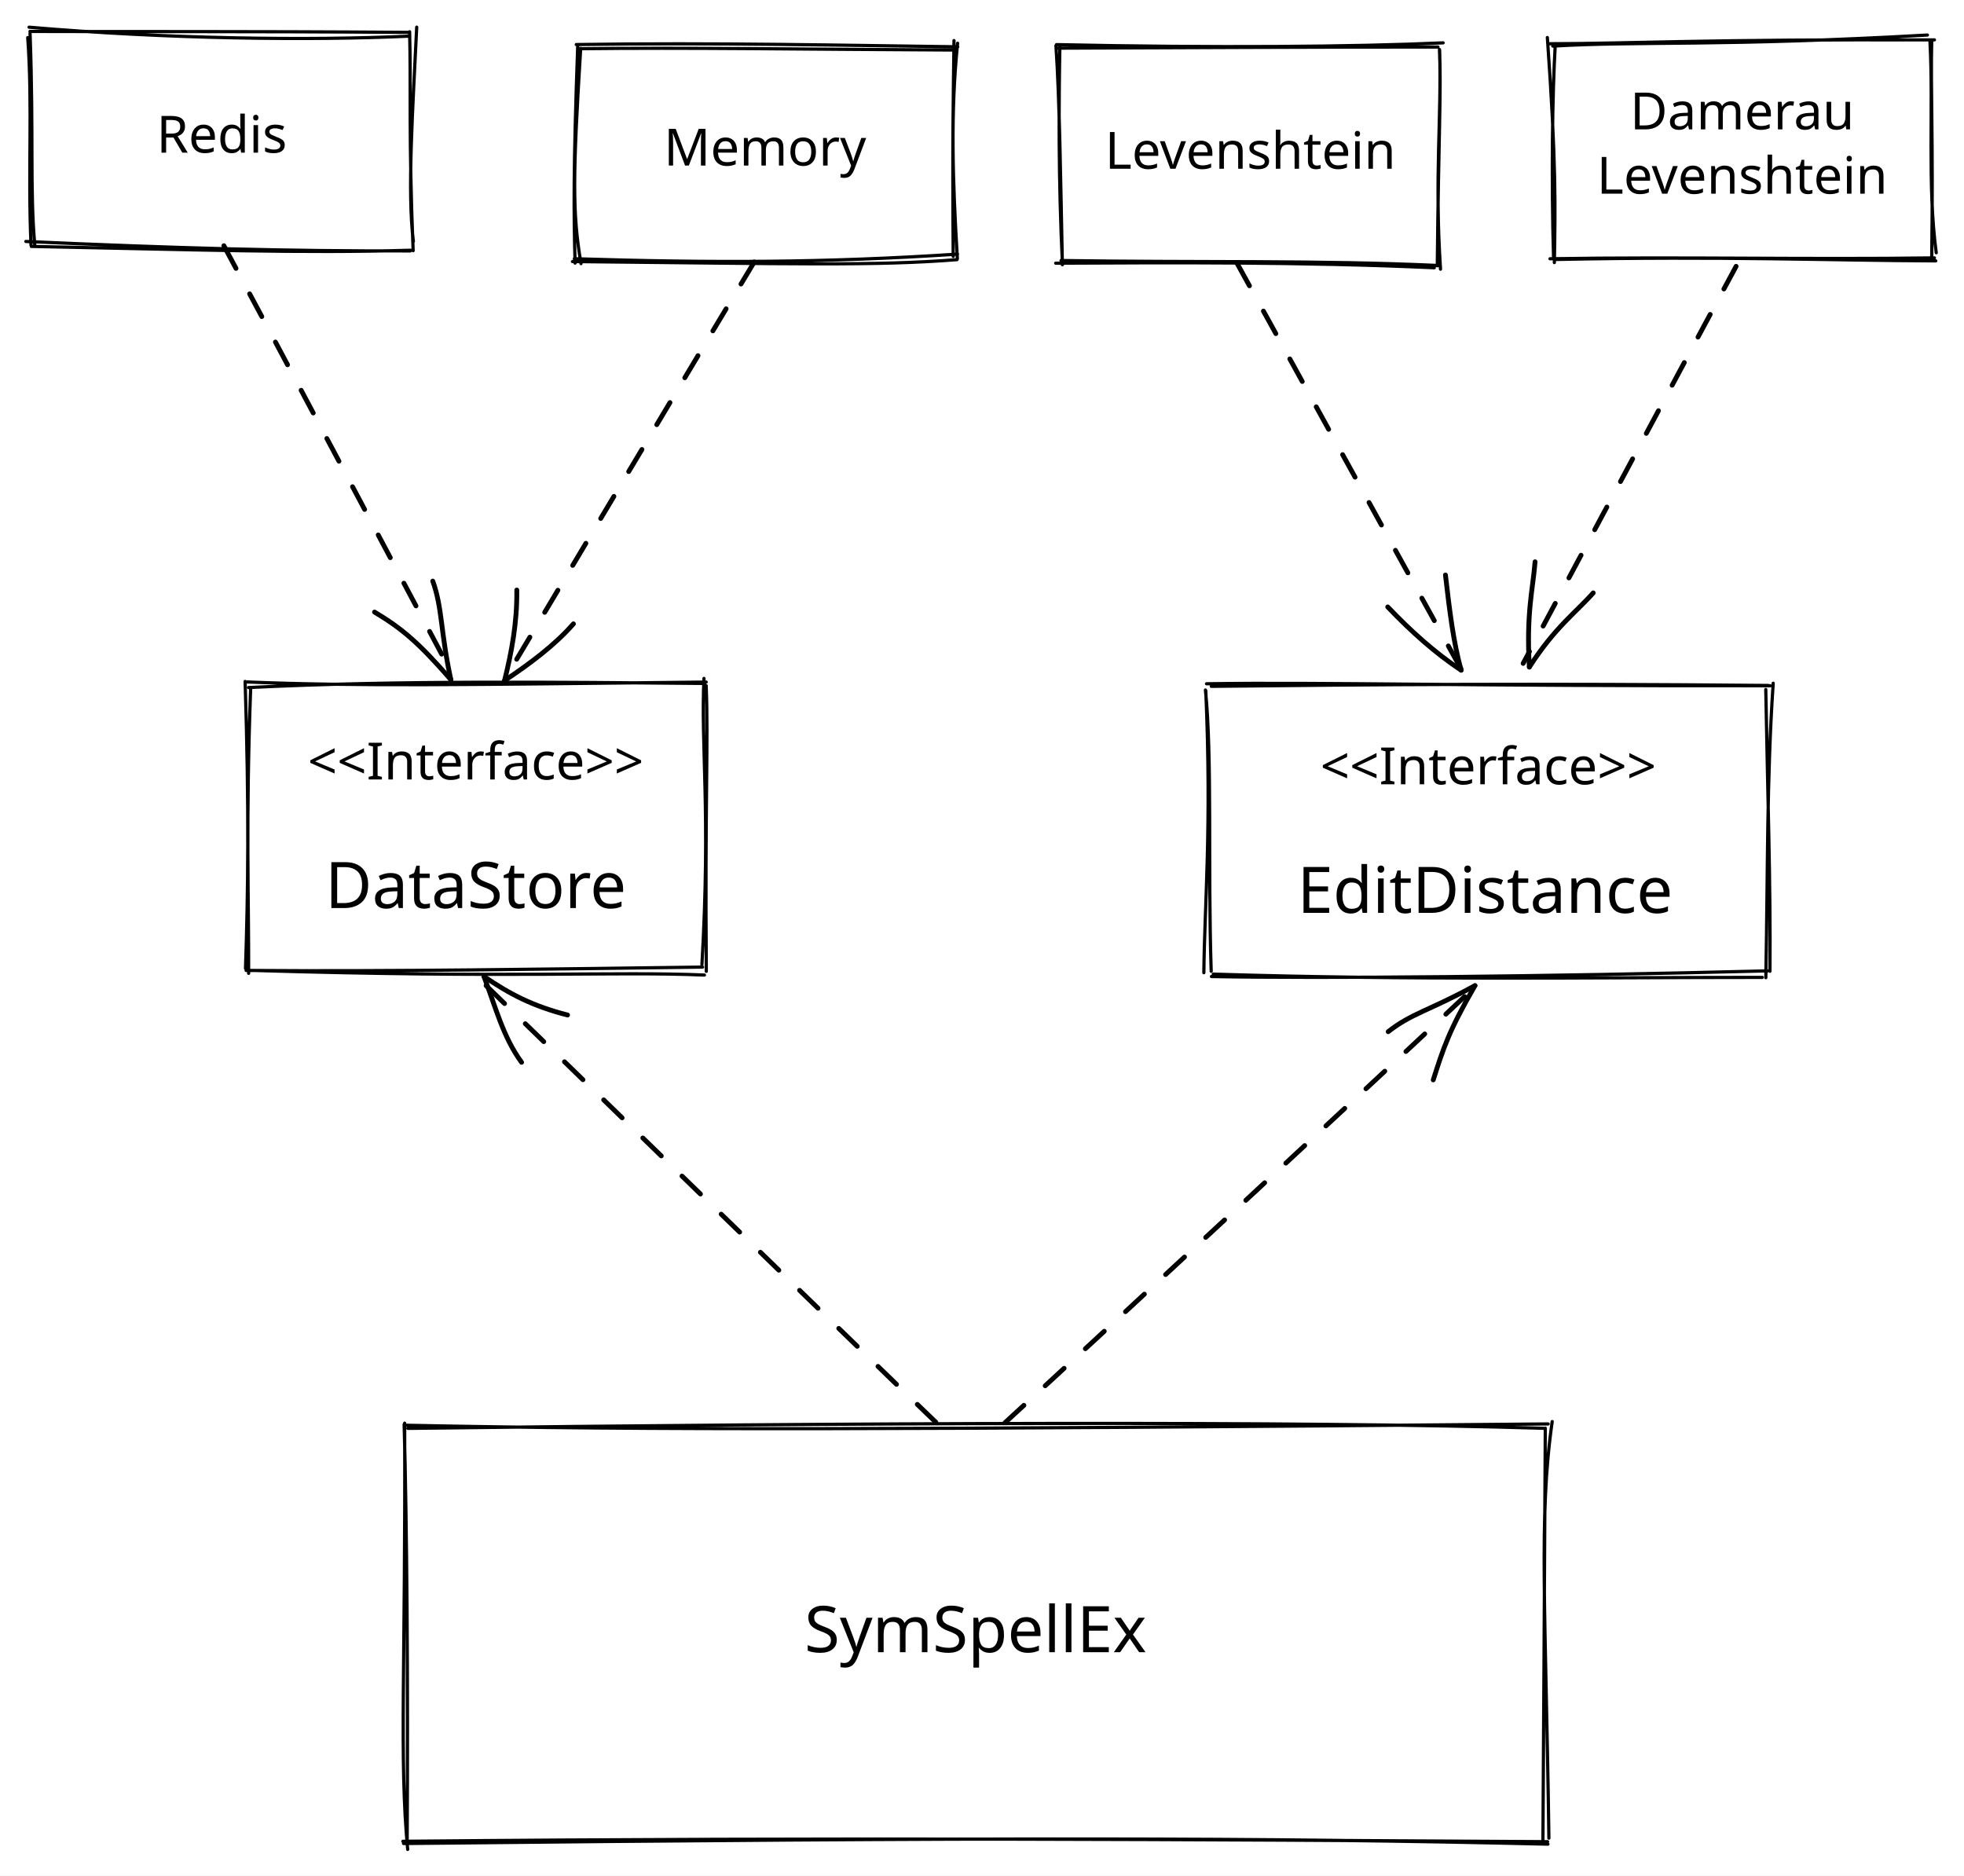
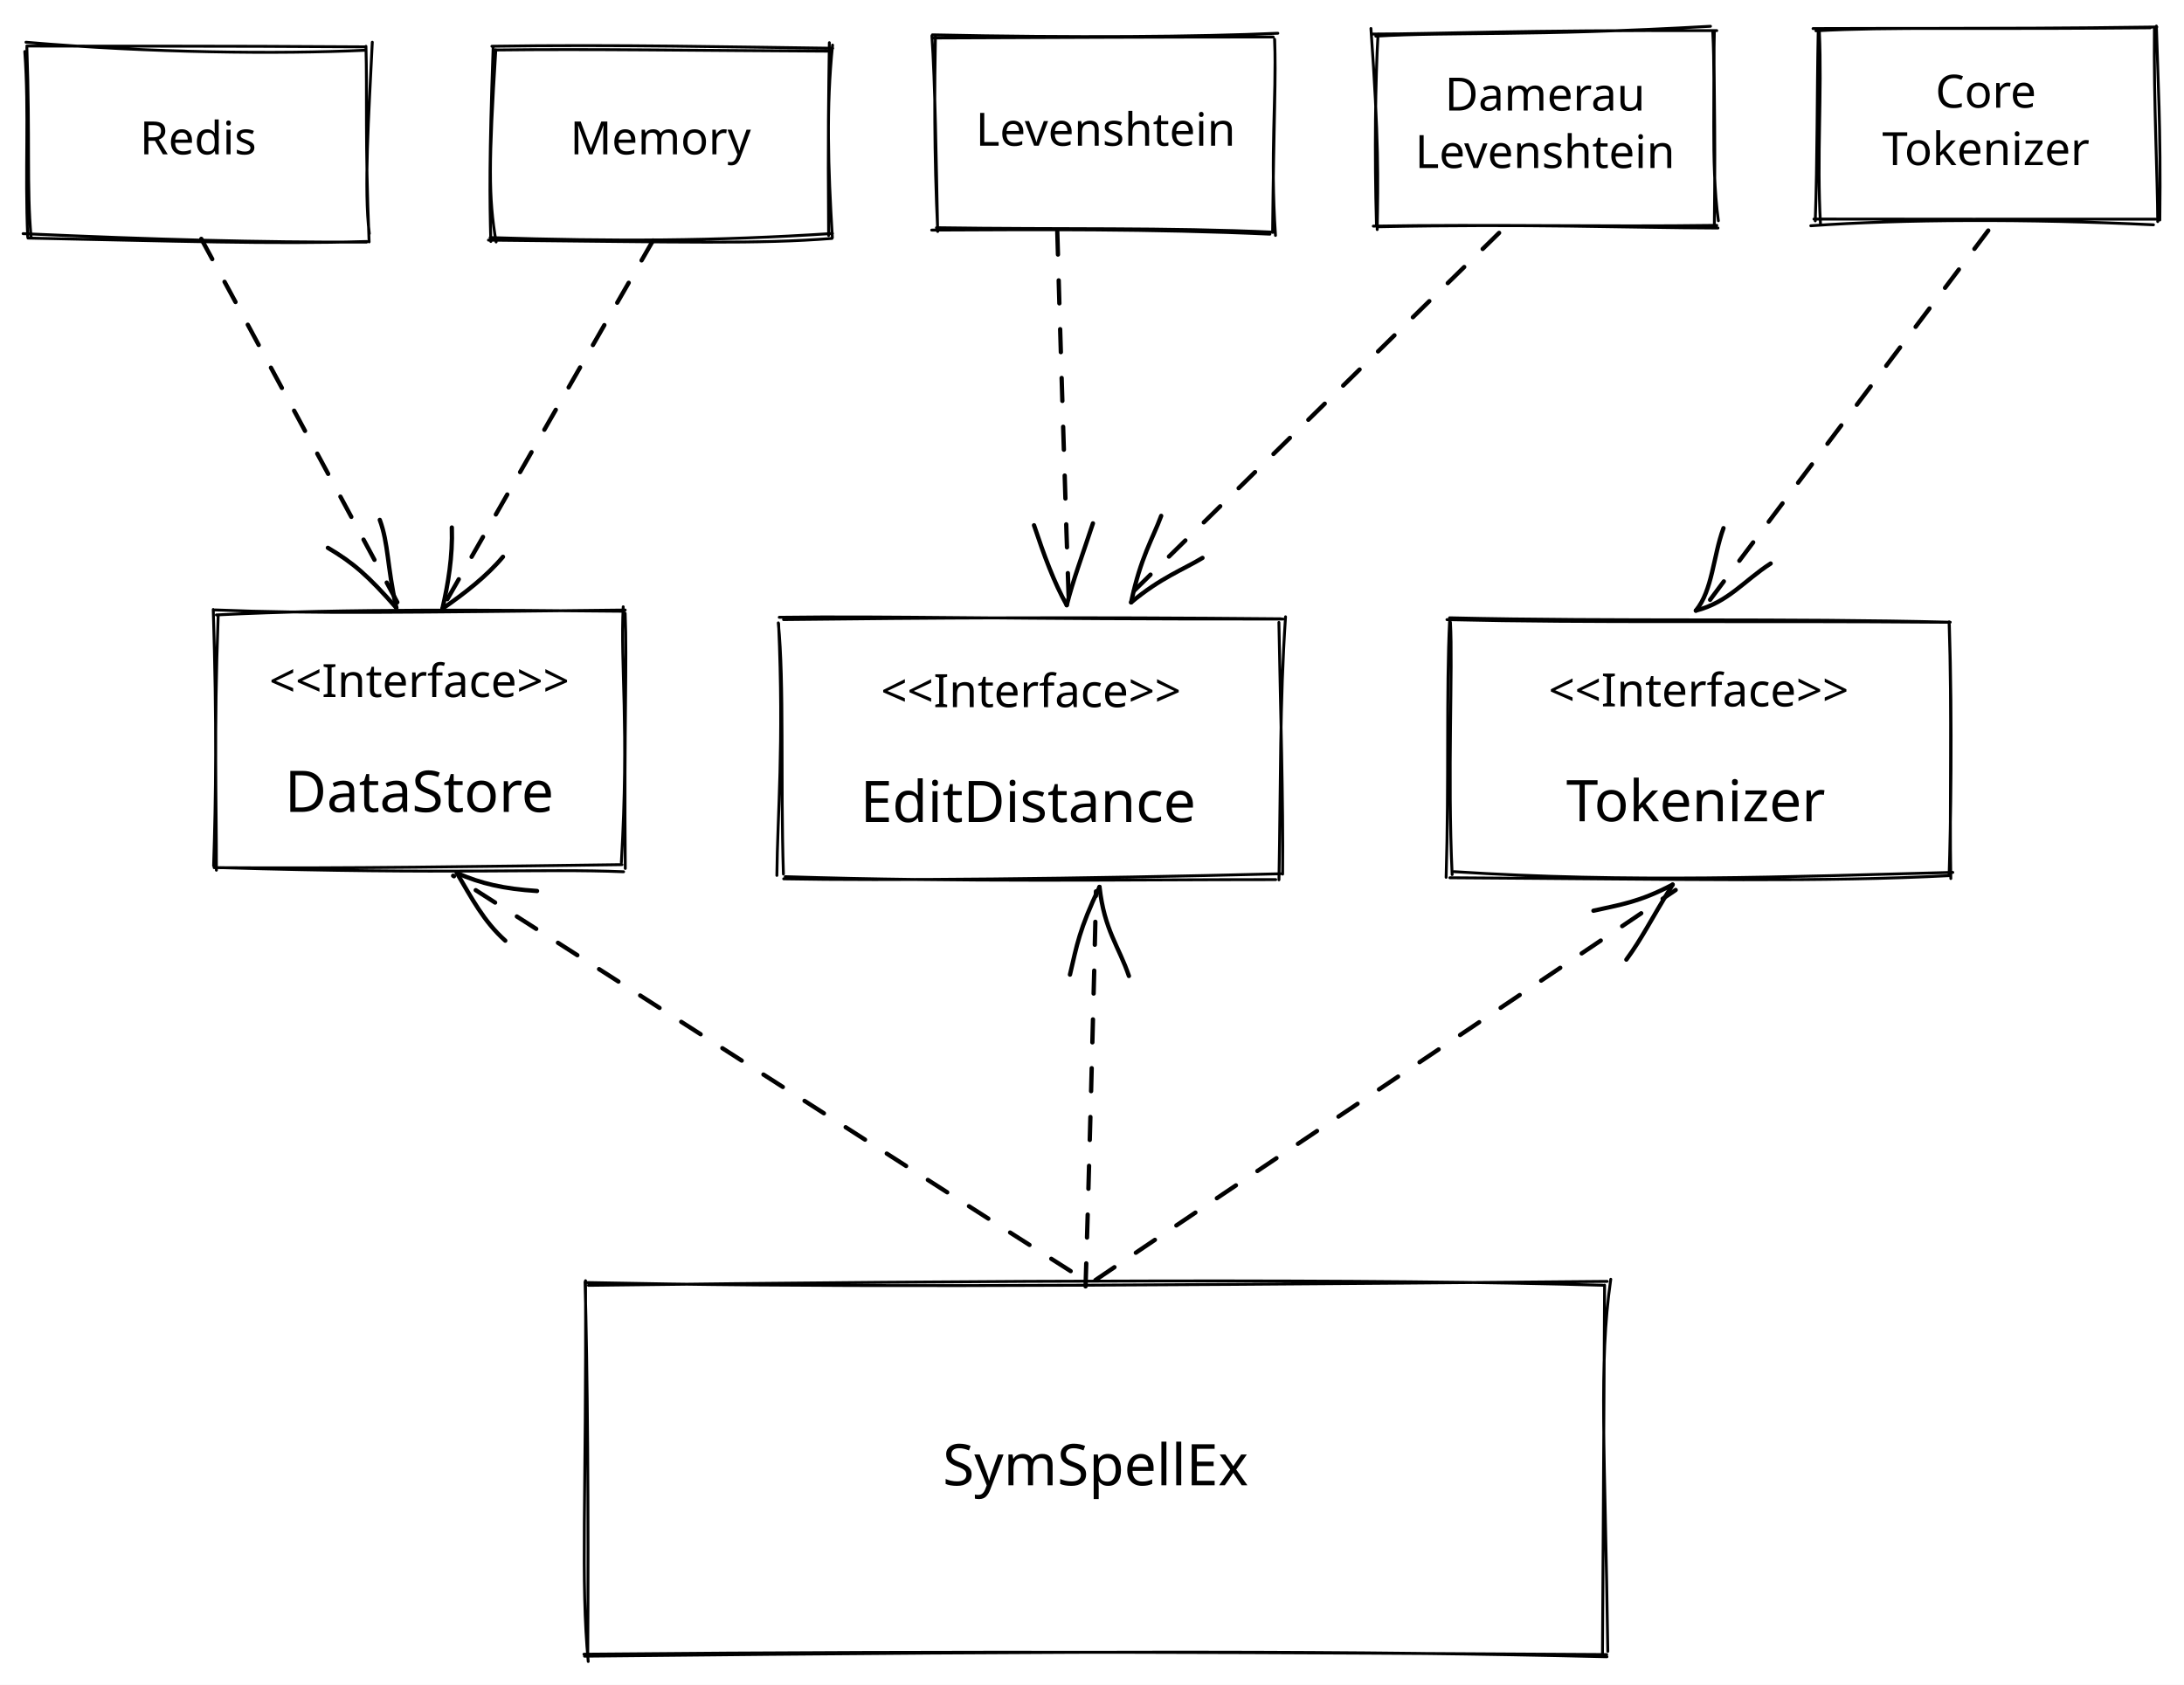
- <svg xmlns="http://www.w3.org/2000/svg" version="1.1" viewBox="0 0 611 583.5" width="611" height="583.5">
+ <svg xmlns="http://www.w3.org/2000/svg" version="1.1" viewBox="0 0 760.5 586.75" width="760.5" height="586.75">
  <defs>
    <style>
      @font-face {
        font-family: "Virgil";
        src: url("https://excalidraw.com/Virgil.woff2");
      }
      @font-face {
        font-family: "Cascadia";
        src: url("https://excalidraw.com/Cascadia.woff2");
      }
    </style>
  </defs>
-   <rect x="0" y="0" width="611" height="583.5" fill="#ffffff" />
-   <g stroke-linecap="round" transform="translate(126 443.5) rotate(0 177.5 65)">
+   <rect x="0" y="0" width="760.5" height="586.75" fill="#ffffff" />
+   <g stroke-linecap="round" transform="translate(204 446.75) rotate(0 177.5 65)">
    <path d="M0.9 0.87 C139.53 -0.87, 279.03 -1.47, 354.16 0.84 M0.42 -0.1 C76.07 1.44, 152.97 1.31, 355.63 -0.51 M356.89 -1.25 C352.62 28.41, 354.91 58.14, 355.86 128.34 M354.74 0.8 C354.46 50.29, 354.21 100.54, 354 130.12 M355.46 129.45 C246.09 128.79, 135.68 128.05, -0.66 129.33 M355.56 130.22 C268.85 128.15, 181.69 128.07, -0.46 130.02 M0.83 131.86 C-1.84 103.74, 0.2 74.96, -0.11 -0.75 M0.66 130.35 C0.98 79.09, 0.56 29.44, -0.27 -0.35" stroke="#000000" stroke-width="1" fill="none" />
  </g>
-   <g transform="translate(252.5 496) rotate(0 51 12.5)">
+   <g transform="translate(330.5 499.25) rotate(0 51 12.5)">
    <text x="51" y="18" font-family="Virgil, Segoe UI Emoji" font-size="20px" fill="#000000" text-anchor="middle" style="white-space: pre;" direction="ltr">SymSpellEx</text>
  </g>
-   <g stroke-linecap="round" transform="translate(77 212.5) rotate(0 71 44.5)">
+   <g stroke-linecap="round" transform="translate(75 212.75) rotate(0 71 44.5)">
    <path d="M0.34 1.4 C46.63 -0.9, 97.01 -0.28, 142.2 0.12 M-0.12 -0.34 C34.19 1.04, 66.91 0.52, 142.7 -0.31 M142.01 -1.44 C140.98 19.19, 144.12 39.85, 141.37 87.56 M142.69 0.81 C143.39 18.24, 142.31 37.67, 142.73 89.69 M142.14 90.84 C113.72 89.65, 83.16 91.85, 1.72 89.4 M141.57 88.36 C93.25 88.98, 45.32 89.75, -0.43 89.41 M0.35 90.3 C0.41 66.17, -0.55 43.2, 0.97 1.85 M-0.62 88.78 C0.17 64.76, 0.52 39.47, -0.74 -0.5" stroke="#000000" stroke-width="1" fill="none" />
  </g>
-   <g transform="translate(91.5 264.5) rotate(0 56.5 12.5)">
+   <g transform="translate(89.5 264.75) rotate(0 56.5 12.5)">
    <text x="56.5" y="18" font-family="Virgil, Segoe UI Emoji" font-size="20px" fill="#000000" text-anchor="middle" style="white-space: pre;" direction="ltr">DataStore</text>
  </g>
-   <g transform="translate(92.5 228.5) rotate(0 55.5 10)">
+   <g transform="translate(90.5 228.75) rotate(0 55.5 10)">
    <text x="55.5" y="14" font-family="Virgil, Segoe UI Emoji" font-size="16px" fill="#000000" text-anchor="middle" style="white-space: pre;" direction="ltr">&lt;&lt;Interface&gt;&gt;</text>
  </g>
-   <g stroke-linecap="round" transform="translate(376 214) rotate(0 87 44.5)">
+   <g stroke-linecap="round" transform="translate(272 216.25) rotate(0 87 44.5)">
    <path d="M-0.65 -1.28 C37.88 -1.81, 77.46 -0.56, 174.73 -0.67 M0.84 -0.48 C50.92 -1.05, 102.82 -1.42, 174.03 -0.75 M175.64 -1.45 C173.61 28.86, 174.01 54.83, 173.35 90.15 M173.33 0.5 C173.88 31.04, 174.88 62.52, 174.63 88.16 M172.23 90.07 C117.47 90.07, 64.29 91, 1.44 89.05 M173.88 88.04 C103.63 89.83, 35 90.47, 0.89 89.8 M-1.48 88.61 C-1.28 67.2, 0.98 43.71, -0.88 0.9 M0.8 88.15 C-0.26 55.38, 1.16 21.52, -0.99 0.66" stroke="#000000" stroke-width="1" fill="none" />
  </g>
-   <g transform="translate(397 266) rotate(0 65 12.5)">
+   <g transform="translate(293 268.25) rotate(0 65 12.5)">
    <text x="65" y="18" font-family="Virgil, Segoe UI Emoji" font-size="20px" fill="#000000" text-anchor="middle" style="white-space: pre;" direction="ltr">EditDistance</text>
  </g>
-   <g transform="translate(407.5 230) rotate(0 55.5 10)">
+   <g transform="translate(303.5 232.25) rotate(0 55.5 10)">
    <text x="55.5" y="14" font-family="Virgil, Segoe UI Emoji" font-size="16px" fill="#000000" text-anchor="middle" style="white-space: pre;" direction="ltr">&lt;&lt;Interface&gt;&gt;</text>
  </g>
-   <g stroke-linecap="round" transform="translate(483 12.75) rotate(0 59 33.5)">
+   <g stroke-linecap="round" transform="translate(479 11) rotate(0 59 33.5)">
    <path d="M0.06 1.59 C26.96 0.02, 53.25 1.73, 116.62 -1.85 M-0.91 0.86 C23.8 0.82, 47.57 -0.57, 118.8 -0.34 M117.42 0.33 C118.52 20.88, 116.56 45.05, 119.36 65.88 M117.96 -0.25 C117.57 15.33, 118.45 28.88, 117.96 67.65 M119.22 68.41 C87.03 68.29, 53.36 66.9, 1.15 67.97 M118.8 67.48 C78.54 68.03, 39.44 67.09, -0.79 67.75 M0.56 68.94 C0.86 51.91, 1.16 37.76, -1.62 -1.08 M0.31 67.34 C-0.41 42.89, -0.07 16.46, 0.86 0.8" stroke="#000000" stroke-width="1" fill="none" />
  </g>
-   <g transform="translate(498.5 26.25) rotate(0 43.5 20)">
+   <g transform="translate(494.5 24.5) rotate(0 43.5 20)">
    <text x="43.5" y="14" font-family="Virgil, Segoe UI Emoji" font-size="16px" fill="#000000" text-anchor="middle" style="white-space: pre;" direction="ltr">Damerau</text>
    <text x="43.5" y="34" font-family="Virgil, Segoe UI Emoji" font-size="16px" fill="#000000" text-anchor="middle" style="white-space: pre;" direction="ltr">Levenshtein</text>
  </g>
-   <g stroke-linecap="round" transform="translate(330 15) rotate(0 59 33.5)">
+   <g stroke-linecap="round" transform="translate(326 13.25) rotate(0 59 33.5)">
    <path d="M-1.33 -1.12 C47.95 -0.07, 91.34 -0.43, 118.96 -1.67 M-0.92 -0.02 C38.91 -0.17, 79.87 -0.38, 117.35 -0.37 M117.87 0.68 C118.51 21.58, 116.26 40.21, 118.14 68.74 M117.82 0.39 C118.41 13.34, 117.54 26.83, 117.14 67.69 M116.2 68.3 C75.3 66.45, 33.95 66.7, -1.57 66.88 M117.92 67.62 C80.09 65.87, 43.09 66.7, 0.09 66.05 M0.5 67.35 C-0.01 42.16, -0.37 15.18, -1.5 -0.79 M0.54 67.34 C-0.79 40.68, -0.58 15.25, -0.27 -0.84" stroke="#000000" stroke-width="1" fill="none" />
  </g>
-   <g transform="translate(345.5 38.5) rotate(0 43.5 10)">
+   <g transform="translate(341.5 36.75) rotate(0 43.5 10)">
    <text x="43.5" y="14" font-family="Virgil, Segoe UI Emoji" font-size="16px" fill="#000000" text-anchor="middle" style="white-space: pre;" direction="ltr">Levenshtein</text>
  </g>
  <g stroke-linecap="round">
-     <g transform="translate(541.0494 83.17635) rotate(0 -34.07496 61.44441)">
-       <path d="M-0.95 -0.32 C-12.06 20.18, -56.26 102.72, -67.2 123.21" stroke="#000000" stroke-width="1.5" fill="none" stroke-dasharray="8 9" />
+     <g transform="translate(522.9604 81.42635) rotate(0 -65.9791 63.44441)">
+       <path d="M-0.95 -0.32 C-22.69 20.85, -109.44 106.06, -131.01 127.21" stroke="#000000" stroke-width="1.5" fill="none" stroke-dasharray="8 9" />
    </g>
-     <g transform="translate(541.0494 83.17635) rotate(0 -34.07496 61.44441)">
-       <path d="M-63.49 91.6 C-64.17 100.2, -66.25 107.45, -65.27 124.35" stroke="#000000" stroke-width="1.5" fill="none" />
+     <g transform="translate(522.9604 81.42635) rotate(0 -65.9791 63.44441)">
+       <path d="M-118.62 98.23 C-121.51 106.09, -125.81 112.67, -129.08 128.35" stroke="#000000" stroke-width="1.5" fill="none" />
    </g>
-     <g transform="translate(541.0494 83.17635) rotate(0 -34.07496 61.44441)">
-       <path d="M-45.4 101.28 C-50.7 107.27, -57.4 112.05, -65.27 124.35" stroke="#000000" stroke-width="1.5" fill="none" />
+     <g transform="translate(522.9604 81.42635) rotate(0 -65.9791 63.44441)">
+       <path d="M-104.24 112.87 C-110.83 116.89, -118.78 119.73, -129.08 128.35" stroke="#000000" stroke-width="1.5" fill="none" />
    </g>
  </g>
  <g stroke-linecap="round">
-     <g transform="translate(385 82.5) rotate(0 35.09984 63.24565)">
-       <path d="M-0.16 -0.6 C11.49 20.45, 58.51 105.85, 70.36 127.09" stroke="#000000" stroke-width="1.5" fill="none" stroke-dasharray="8 9" />
+     <g transform="translate(368.3226 81.25) rotate(0 1.884331 64.99565)">
+       <path d="M-0.16 -0.6 C0.41 21.03, 3.15 108.77, 3.92 130.59" stroke="#000000" stroke-width="1.5" fill="none" stroke-dasharray="8 9" />
    </g>
-     <g transform="translate(385 82.5) rotate(0 35.09984 63.24565)">
-       <path d="M46.72 106.32 C54.07 114, 61.42 120.61, 69.56 126" stroke="#000000" stroke-width="1.5" fill="none" />
+     <g transform="translate(368.3226 81.25) rotate(0 1.884331 64.99565)">
+       <path d="M-8.26 101.68 C-4.77 112.13, -1.34 121.52, 3.13 129.5" stroke="#000000" stroke-width="1.5" fill="none" />
    </g>
-     <g transform="translate(385 82.5) rotate(0 35.09984 63.24565)">
-       <path d="M64.68 96.38 C65.96 107.44, 67.16 117.44, 69.56 126" stroke="#000000" stroke-width="1.5" fill="none" />
+     <g transform="translate(368.3226 81.25) rotate(0 1.884331 64.99565)">
+       <path d="M12.25 101.01 C8.74 111.66, 5.16 121.28, 3.13 129.5" stroke="#000000" stroke-width="1.5" fill="none" />
    </g>
  </g>
-   <g stroke-linecap="round" transform="translate(179 14) rotate(0 59 33.5)">
+   <g stroke-linecap="round" transform="translate(171 16.25) rotate(0 59 33.5)">
    <path d="M1.27 1.16 C34.63 0.75, 70.62 1.34, 117.11 1.56 M0.28 -0.14 C43.06 -0.8, 86.35 0.16, 118.96 0.56 M117.79 -1.38 C117.57 16.41, 117.26 29.82, 117.54 65.76 M118.91 -0.55 C116.7 21.13, 117.35 41.75, 118.84 66.51 M118.88 65.06 C77.87 67.75, 42.58 67.83, -0.33 66.49 M118.72 66.78 C93.14 68.79, 67.89 68.04, -0.91 67.37 M1.75 68.02 C-0.92 52.39, -0.8 40.56, 1.65 1.06 M-0.09 67.85 C-0.52 52.54, -0.66 39.06, 0.72 0.48" stroke="#000000" stroke-width="1" fill="none" />
  </g>
-   <g transform="translate(211 37.5) rotate(0 27 10)">
+   <g transform="translate(203 39.75) rotate(0 27 10)">
    <text x="27" y="14" font-family="Virgil, Segoe UI Emoji" font-size="16px" fill="#000000" text-anchor="middle" style="white-space: pre;" direction="ltr">Memory</text>
  </g>
  <g stroke-linecap="round">
-     <g transform="translate(234.3236 82.50001) rotate(0 -38.60018 64.09681)">
-       <path d="M0.32 -1 C-12.67 20.49, -64.57 107.48, -77.52 129.19" stroke="#000000" stroke-width="1.5" fill="none" stroke-dasharray="8 9" />
+     <g transform="translate(227.0816 84.75001) rotate(0 -36.4296 63.09681)">
+       <path d="M0.32 -1 C-11.95 20.16, -60.95 105.82, -73.18 127.19" stroke="#000000" stroke-width="1.5" fill="none" stroke-dasharray="8 9" />
    </g>
-     <g transform="translate(234.3236 82.50001) rotate(0 -38.60018 64.09681)">
-       <path d="M-73.55 101.06 C-73.41 111.19, -75.19 120.5, -77.36 129.23" stroke="#000000" stroke-width="1.5" fill="none" />
+     <g transform="translate(227.0816 84.75001) rotate(0 -36.4296 63.09681)">
+       <path d="M-69.75 98.96 C-69.42 109.13, -71.03 118.47, -73.02 127.23" stroke="#000000" stroke-width="1.5" fill="none" />
    </g>
-     <g transform="translate(234.3236 82.50001) rotate(0 -38.60018 64.09681)">
-       <path d="M-55.93 111.58 C-61.74 118.21, -69.47 123.98, -77.36 129.23" stroke="#000000" stroke-width="1.5" fill="none" />
+     <g transform="translate(227.0816 84.75001) rotate(0 -36.4296 63.09681)">
+       <path d="M-51.94 109.16 C-57.63 115.93, -65.24 121.84, -73.02 127.23" stroke="#000000" stroke-width="1.5" fill="none" />
    </g>
  </g>
-   <g stroke-linecap="round" transform="translate(10 10) rotate(0 59 33.5)">
+   <g stroke-linecap="round" transform="translate(10 16.25) rotate(0 59 33.5)">
    <path d="M-0.96 -1.54 C42.19 2.18, 87.25 2.64, 116.93 1.26 M-0.67 -0.22 C31.5 -0.1, 63.75 -0.3, 117.23 0.07 M119.64 -1.55 C118.43 23.75, 116.66 49.8, 118.6 65.12 M117.43 -0.12 C117.9 16.42, 117.08 32.75, 118.53 67.99 M117.66 68.06 C79.61 68.17, 44.72 67.2, -1.96 65.12 M117.7 67.85 C83.78 68.85, 51.8 67.69, -0.26 66.66 M-0.35 66.28 C-1.37 43.22, 0.17 22.82, -1.37 1.69 M0.83 66.38 C-0.73 49.03, 0.5 32.18, -0.65 0.32" stroke="#000000" stroke-width="1" fill="none" />
  </g>
-   <g transform="translate(48.5 33.5) rotate(0 20.5 10)">
+   <g transform="translate(48.5 39.75) rotate(0 20.5 10)">
    <text x="20.5" y="14" font-family="Virgil, Segoe UI Emoji" font-size="16px" fill="#000000" text-anchor="middle" style="white-space: pre;" direction="ltr">Redis</text>
  </g>
  <g stroke-linecap="round">
-     <g transform="translate(69 77.5) rotate(0 36.11566 65.46602)">
-       <path d="M0.64 -1.06 C12.54 20.97, 59.87 110.01, 71.59 131.99" stroke="#000000" stroke-width="1.5" fill="none" stroke-dasharray="8 9" />
+     <g transform="translate(69.4572 84.25) rotate(0 34.76324 62.21602)">
+       <path d="M0.64 -1.06 C12.09 19.89, 57.61 104.59, 68.89 125.49" stroke="#000000" stroke-width="1.5" fill="none" stroke-dasharray="8 9" />
    </g>
-     <g transform="translate(69 77.5) rotate(0 36.11566 65.46602)">
-       <path d="M47.52 112.92 C56.27 118.16, 61.35 122.58, 71.26 133.93" stroke="#000000" stroke-width="1.5" fill="none" />
+     <g transform="translate(69.4572 84.25) rotate(0 34.76324 62.21602)">
+       <path d="M44.72 106.53 C53.5 111.73, 58.61 116.12, 68.55 127.43" stroke="#000000" stroke-width="1.5" fill="none" />
    </g>
-     <g transform="translate(69 77.5) rotate(0 36.11566 65.46602)">
-       <path d="M65.63 103.28 C68.66 111.65, 68.03 119.11, 71.26 133.93" stroke="#000000" stroke-width="1.5" fill="none" />
+     <g transform="translate(69.4572 84.25) rotate(0 34.76324 62.21602)">
+       <path d="M62.79 96.8 C65.86 105.16, 65.27 112.62, 68.55 127.43" stroke="#000000" stroke-width="1.5" fill="none" />
    </g>
  </g>
  <g stroke-linecap="round">
-     <g transform="translate(312 441.5) rotate(0 73.13608 -66.11112)">
-       <path d="M0.64 1.11 C24.94 -21.1, 121.68 -110.69, 145.63 -133.33" stroke="#000000" stroke-width="1.5" fill="none" stroke-dasharray="8 9" />
+     <g transform="translate(377.371 446.8601) rotate(0 2.453783 -67.66617)">
+       <path d="M0.64 1.11 C1.38 -21.62, 3.88 -113.29, 4.26 -136.44" stroke="#000000" stroke-width="1.5" fill="none" stroke-dasharray="8 9" />
    </g>
-     <g transform="translate(312 441.5) rotate(0 73.13608 -66.11112)">
-       <path d="M133.88 -105.54 C137.06 -115.47, 138.65 -120.63, 146.86 -134.87" stroke="#000000" stroke-width="1.5" fill="none" />
+     <g transform="translate(377.371 446.8601) rotate(0 2.453783 -67.66617)">
+       <path d="M15.73 -106.98 C12.25 -117.26, 7.18 -122.9, 5.49 -137.98" stroke="#000000" stroke-width="1.5" fill="none" />
    </g>
-     <g transform="translate(312 441.5) rotate(0 73.13608 -66.11112)">
-       <path d="M119.87 -120.54 C127.07 -126.24, 132.68 -127.1, 146.86 -134.87" stroke="#000000" stroke-width="1.5" fill="none" />
+     <g transform="translate(377.371 446.8601) rotate(0 2.453783 -67.66617)">
+       <path d="M-4.79 -107.45 C-2.38 -117.71, -1.56 -123.21, 5.49 -137.98" stroke="#000000" stroke-width="1.5" fill="none" />
    </g>
  </g>
  <g stroke-linecap="round">
-     <g transform="translate(292 442.5) rotate(0 -71.79845 -68.91188)">
-       <path d="M-0.86 -0.04 C-24.76 -22.92, -119.27 -115.06, -142.74 -137.78" stroke="#000000" stroke-width="1.5" fill="none" stroke-dasharray="8 9" />
+     <g transform="translate(373.6809 442.7095) rotate(0 -108.3721 -68.89164)">
+       <path d="M-0.86 -0.04 C-36.95 -22.91, -180.23 -115.03, -215.89 -137.74" stroke="#000000" stroke-width="1.5" fill="none" stroke-dasharray="8 9" />
    </g>
-     <g transform="translate(292 442.5) rotate(0 -71.79845 -68.91188)">
-       <path d="M-115.44 -126.73 C-126.31 -129.49, -133.6 -133.34, -141.44 -138.72" stroke="#000000" stroke-width="1.5" fill="none" />
+     <g transform="translate(373.6809 442.7095) rotate(0 -108.3721 -68.89164)">
+       <path d="M-186.68 -132.42 C-198.25 -133.17, -206.22 -134.99, -214.59 -138.68" stroke="#000000" stroke-width="1.5" fill="none" />
    </g>
-     <g transform="translate(292 442.5) rotate(0 -71.79845 -68.91188)">
-       <path d="M-129.74 -112.01 C-135.48 -119.88, -137.72 -128.93, -141.44 -138.72" stroke="#000000" stroke-width="1.5" fill="none" />
+     <g transform="translate(373.6809 442.7095) rotate(0 -108.3721 -68.89164)">
+       <path d="M-197.74 -115.13 C-205.32 -121.92, -209.38 -129.86, -214.59 -138.68" stroke="#000000" stroke-width="1.5" fill="none" />
+     </g>
+   </g>
+   <g stroke-linecap="round" transform="translate(504.5 216) rotate(0 87 44.5)">
+     <path d="M-0.65 -0.21 C51.51 1.01, 99.5 0.12, 174.44 0.71 M0.27 -0.85 C58.58 0.49, 117.96 -0.78, 174.6 0.69 M174.29 1.53 C175.41 36.83, 174.75 71.94, 174.21 88.76 M174.2 0.53 C175.27 31.7, 174.31 63.92, 174.8 89.95 M175.49 87.81 C117.97 89.32, 62.44 91.49, 1.86 87.56 M174.78 88.92 C129.82 91.25, 85.22 90.2, 0.36 89.68 M1.16 88.58 C-0.49 53.66, 1.47 16.43, 0.56 0.71 M-0.94 89.53 C0.08 56.38, -0.94 25.29, 0.29 -0.17" stroke="#000000" stroke-width="1" fill="none" />
+   </g>
+   <g transform="translate(544 268) rotate(0 46.5 12.5)">
+     <text x="46.5" y="18" font-family="Virgil, Segoe UI Emoji" font-size="20px" fill="#000000" text-anchor="middle" style="white-space: pre;" direction="ltr">Tokenizer</text>
+   </g>
+   <g transform="translate(536 232) rotate(0 55.5 10)">
+     <text x="55.5" y="14" font-family="Virgil, Segoe UI Emoji" font-size="16px" fill="#000000" text-anchor="middle" style="white-space: pre;" direction="ltr">&lt;&lt;Interface&gt;&gt;</text>
+   </g>
+   <g stroke-linecap="round" transform="translate(632.5 10) rotate(0 59 33.5)">
+     <path d="M-1.18 -0.05 C34.11 -0.24, 66.89 0.13, 116.27 -0.32 M-0.16 0.73 C26.32 -0.73, 51.5 0.36, 118.53 -0.6 M118.38 -0.92 C118.85 16.67, 119.99 33.71, 119.58 66.62 M117.7 -0.52 C117.43 26.1, 118.82 52.22, 118.85 67.17 M117.37 68.29 C73.54 66.16, 29.83 66.35, -1.96 68.62 M118.07 66.32 C75.73 66.39, 30.74 66.31, -0.86 66.29 M1.42 67.98 C0.1 44.69, 2.01 22.51, 1.02 0.96 M-0.4 66.92 C0.36 45.63, 0.18 23.33, 0.63 0.56" stroke="#000000" stroke-width="1" fill="none" />
+   </g>
+   <g transform="translate(654.5 23.5) rotate(0 37 20)">
+     <text x="37" y="14" font-family="Virgil, Segoe UI Emoji" font-size="16px" fill="#000000" text-anchor="middle" style="white-space: pre;" direction="ltr">Core</text>
+     <text x="37" y="34" font-family="Virgil, Segoe UI Emoji" font-size="16px" fill="#000000" text-anchor="middle" style="white-space: pre;" direction="ltr">Tokenizer</text>
+   </g>
+   <g stroke-linecap="round">
+     <g transform="translate(691.5 80.5) rotate(0 -49.43435 66.55003)">
+       <path d="M0.84 -0.22 C-15.85 21.96, -82.97 110.79, -99.71 133.32" stroke="#000000" stroke-width="1.5" fill="none" stroke-dasharray="8 9" />
+     </g>
+     <g transform="translate(691.5 80.5) rotate(0 -49.43435 66.55003)">
+       <path d="M-91.36 103.43 C-94.99 113.3, -95.14 125.05, -100.97 132.14" stroke="#000000" stroke-width="1.5" fill="none" />
+     </g>
+     <g transform="translate(691.5 80.5) rotate(0 -49.43435 66.55003)">
+       <path d="M-74.94 115.75 C-84.08 121.61, -89.71 129.26, -100.97 132.14" stroke="#000000" stroke-width="1.5" fill="none" />
+     </g>
+   </g>
+   <g stroke-linecap="round">
+     <g transform="translate(382.5 445.5) rotate(0 99.96242 -67.63178)">
+       <path d="M-1.06 0.29 C32.4 -22.5, 167.32 -112.64, 200.99 -135.56" stroke="#000000" stroke-width="1.5" fill="none" stroke-dasharray="8 9" />
+     </g>
+     <g transform="translate(382.5 445.5) rotate(0 99.96242 -67.63178)">
+       <path d="M183.82 -111.32 C189.41 -118.92, 192.28 -125.11, 199.94 -137.43" stroke="#000000" stroke-width="1.5" fill="none" />
+     </g>
+     <g transform="translate(382.5 445.5) rotate(0 99.96242 -67.63178)">
+       <path d="M172.36 -128.34 C181.74 -130.47, 188.23 -131.28, 199.94 -137.43" stroke="#000000" stroke-width="1.5" fill="none" />
    </g>
  </g>
</svg>
